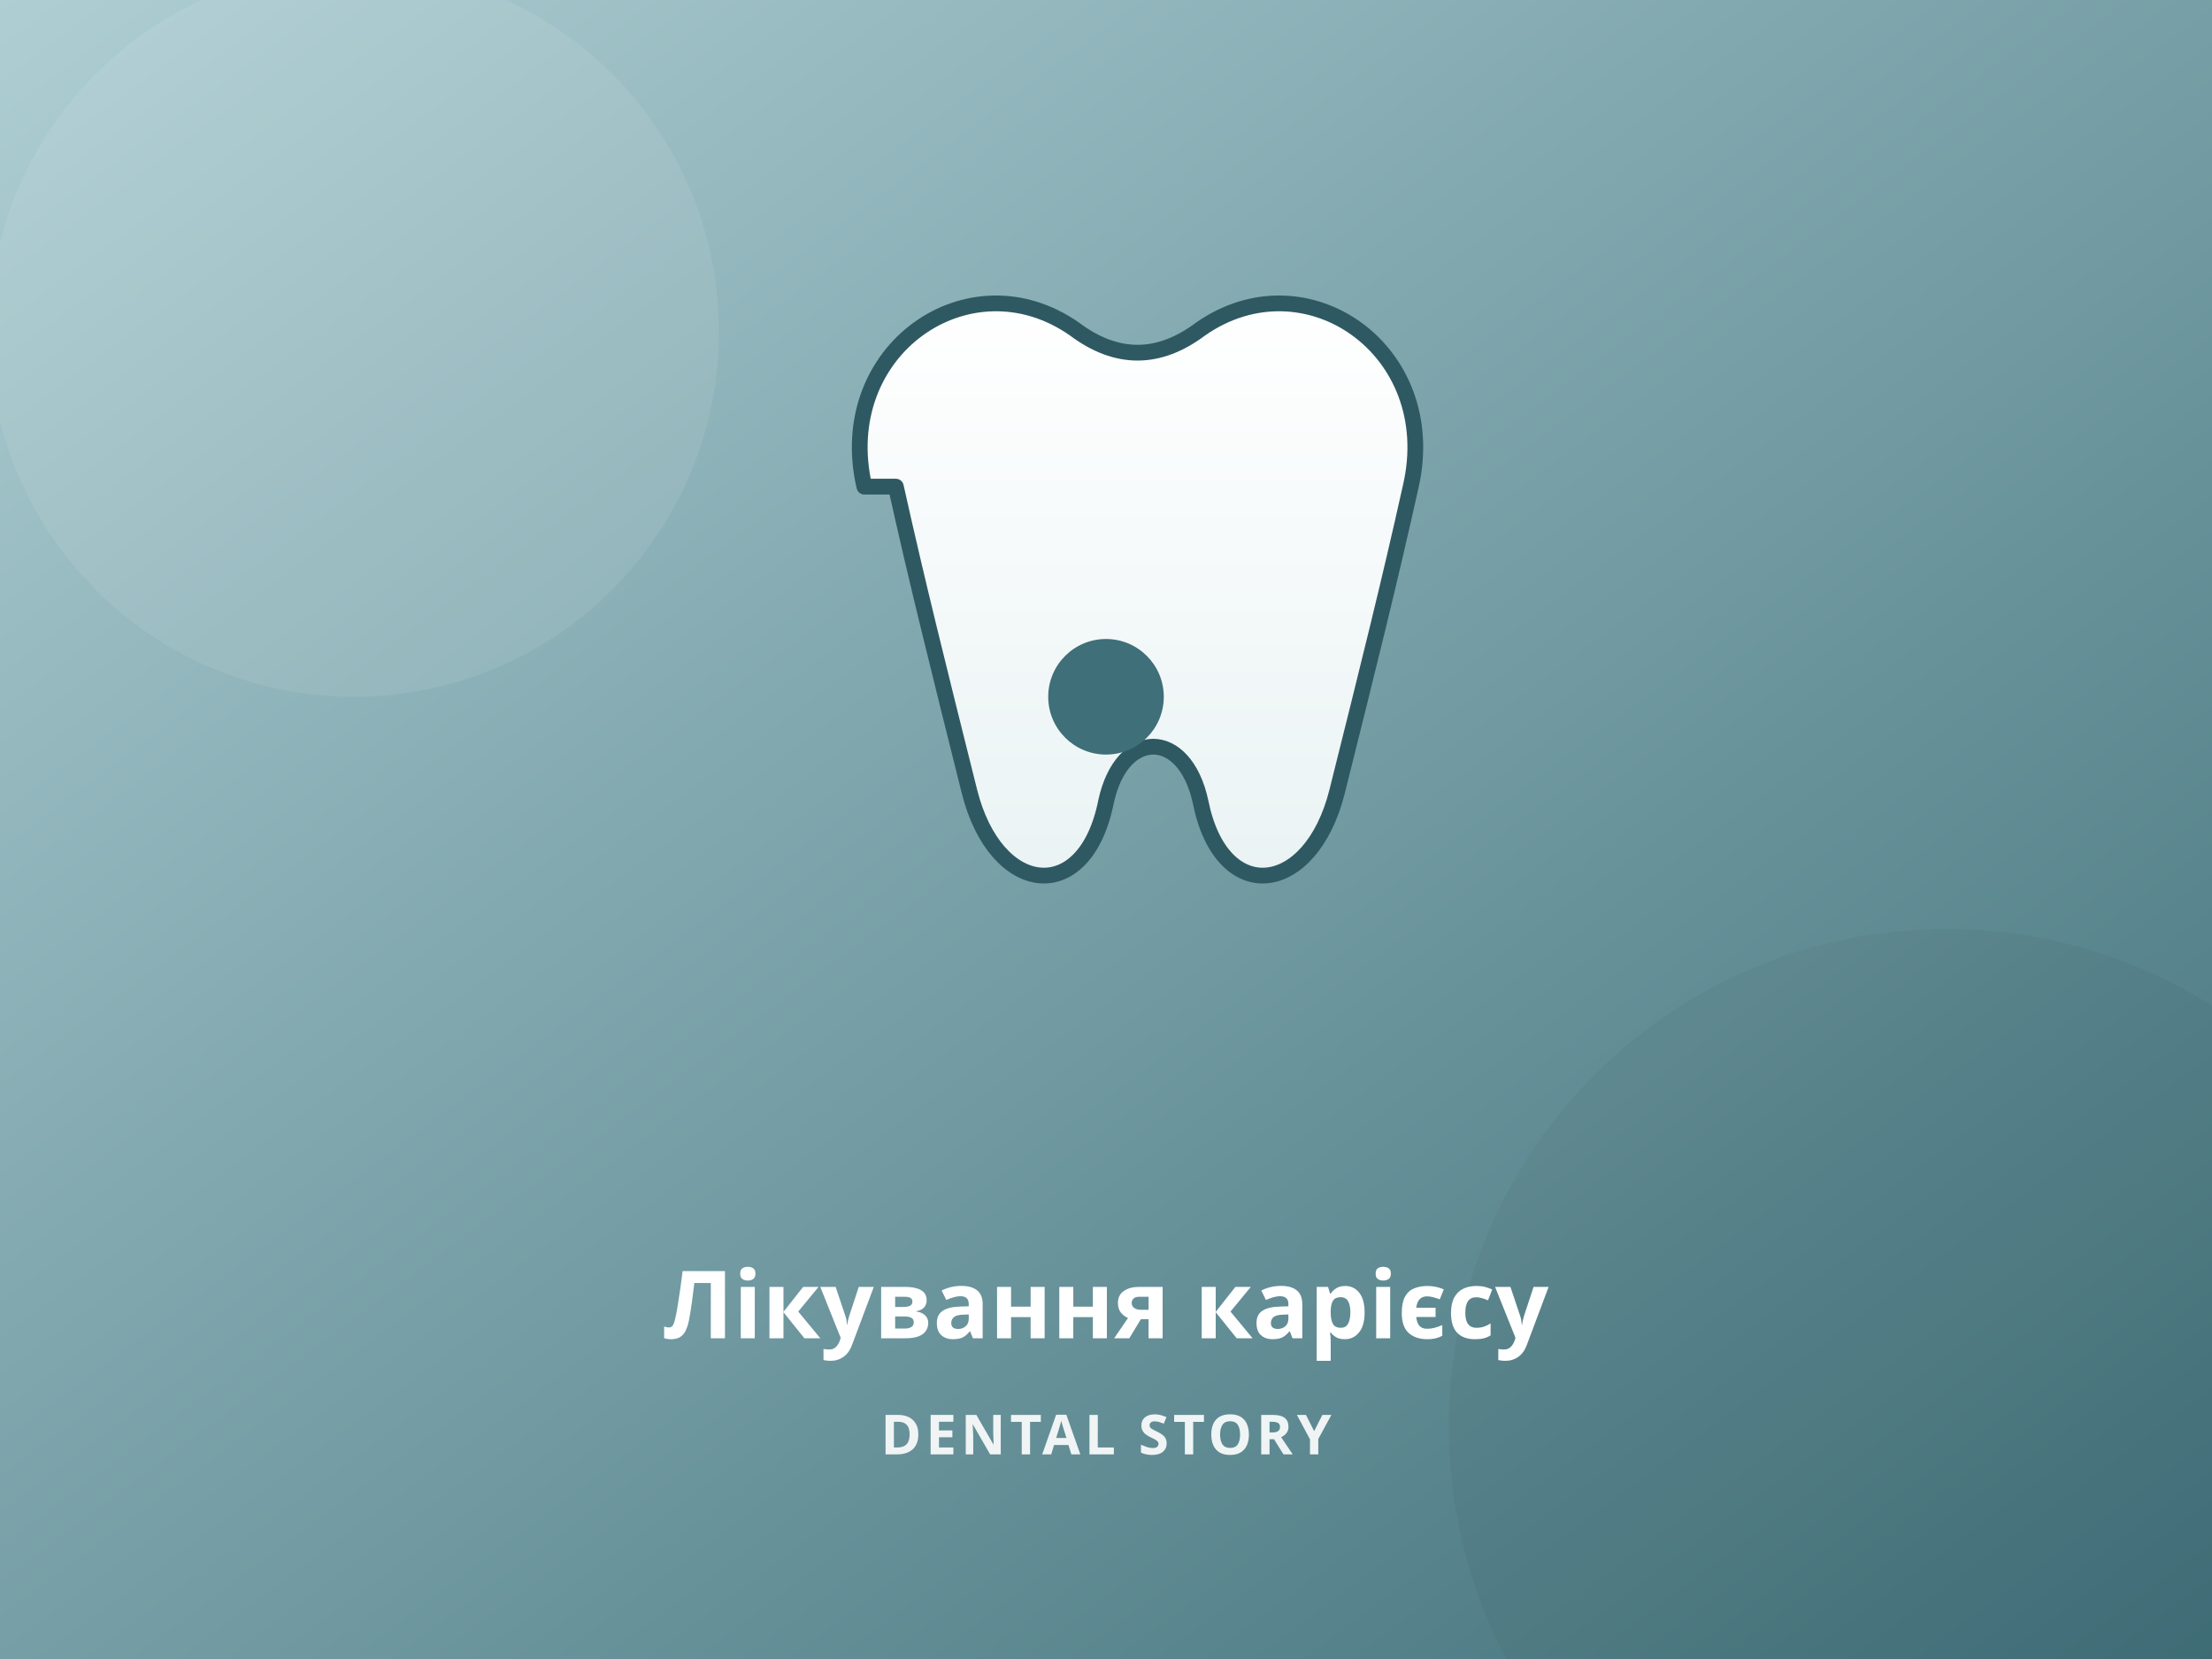
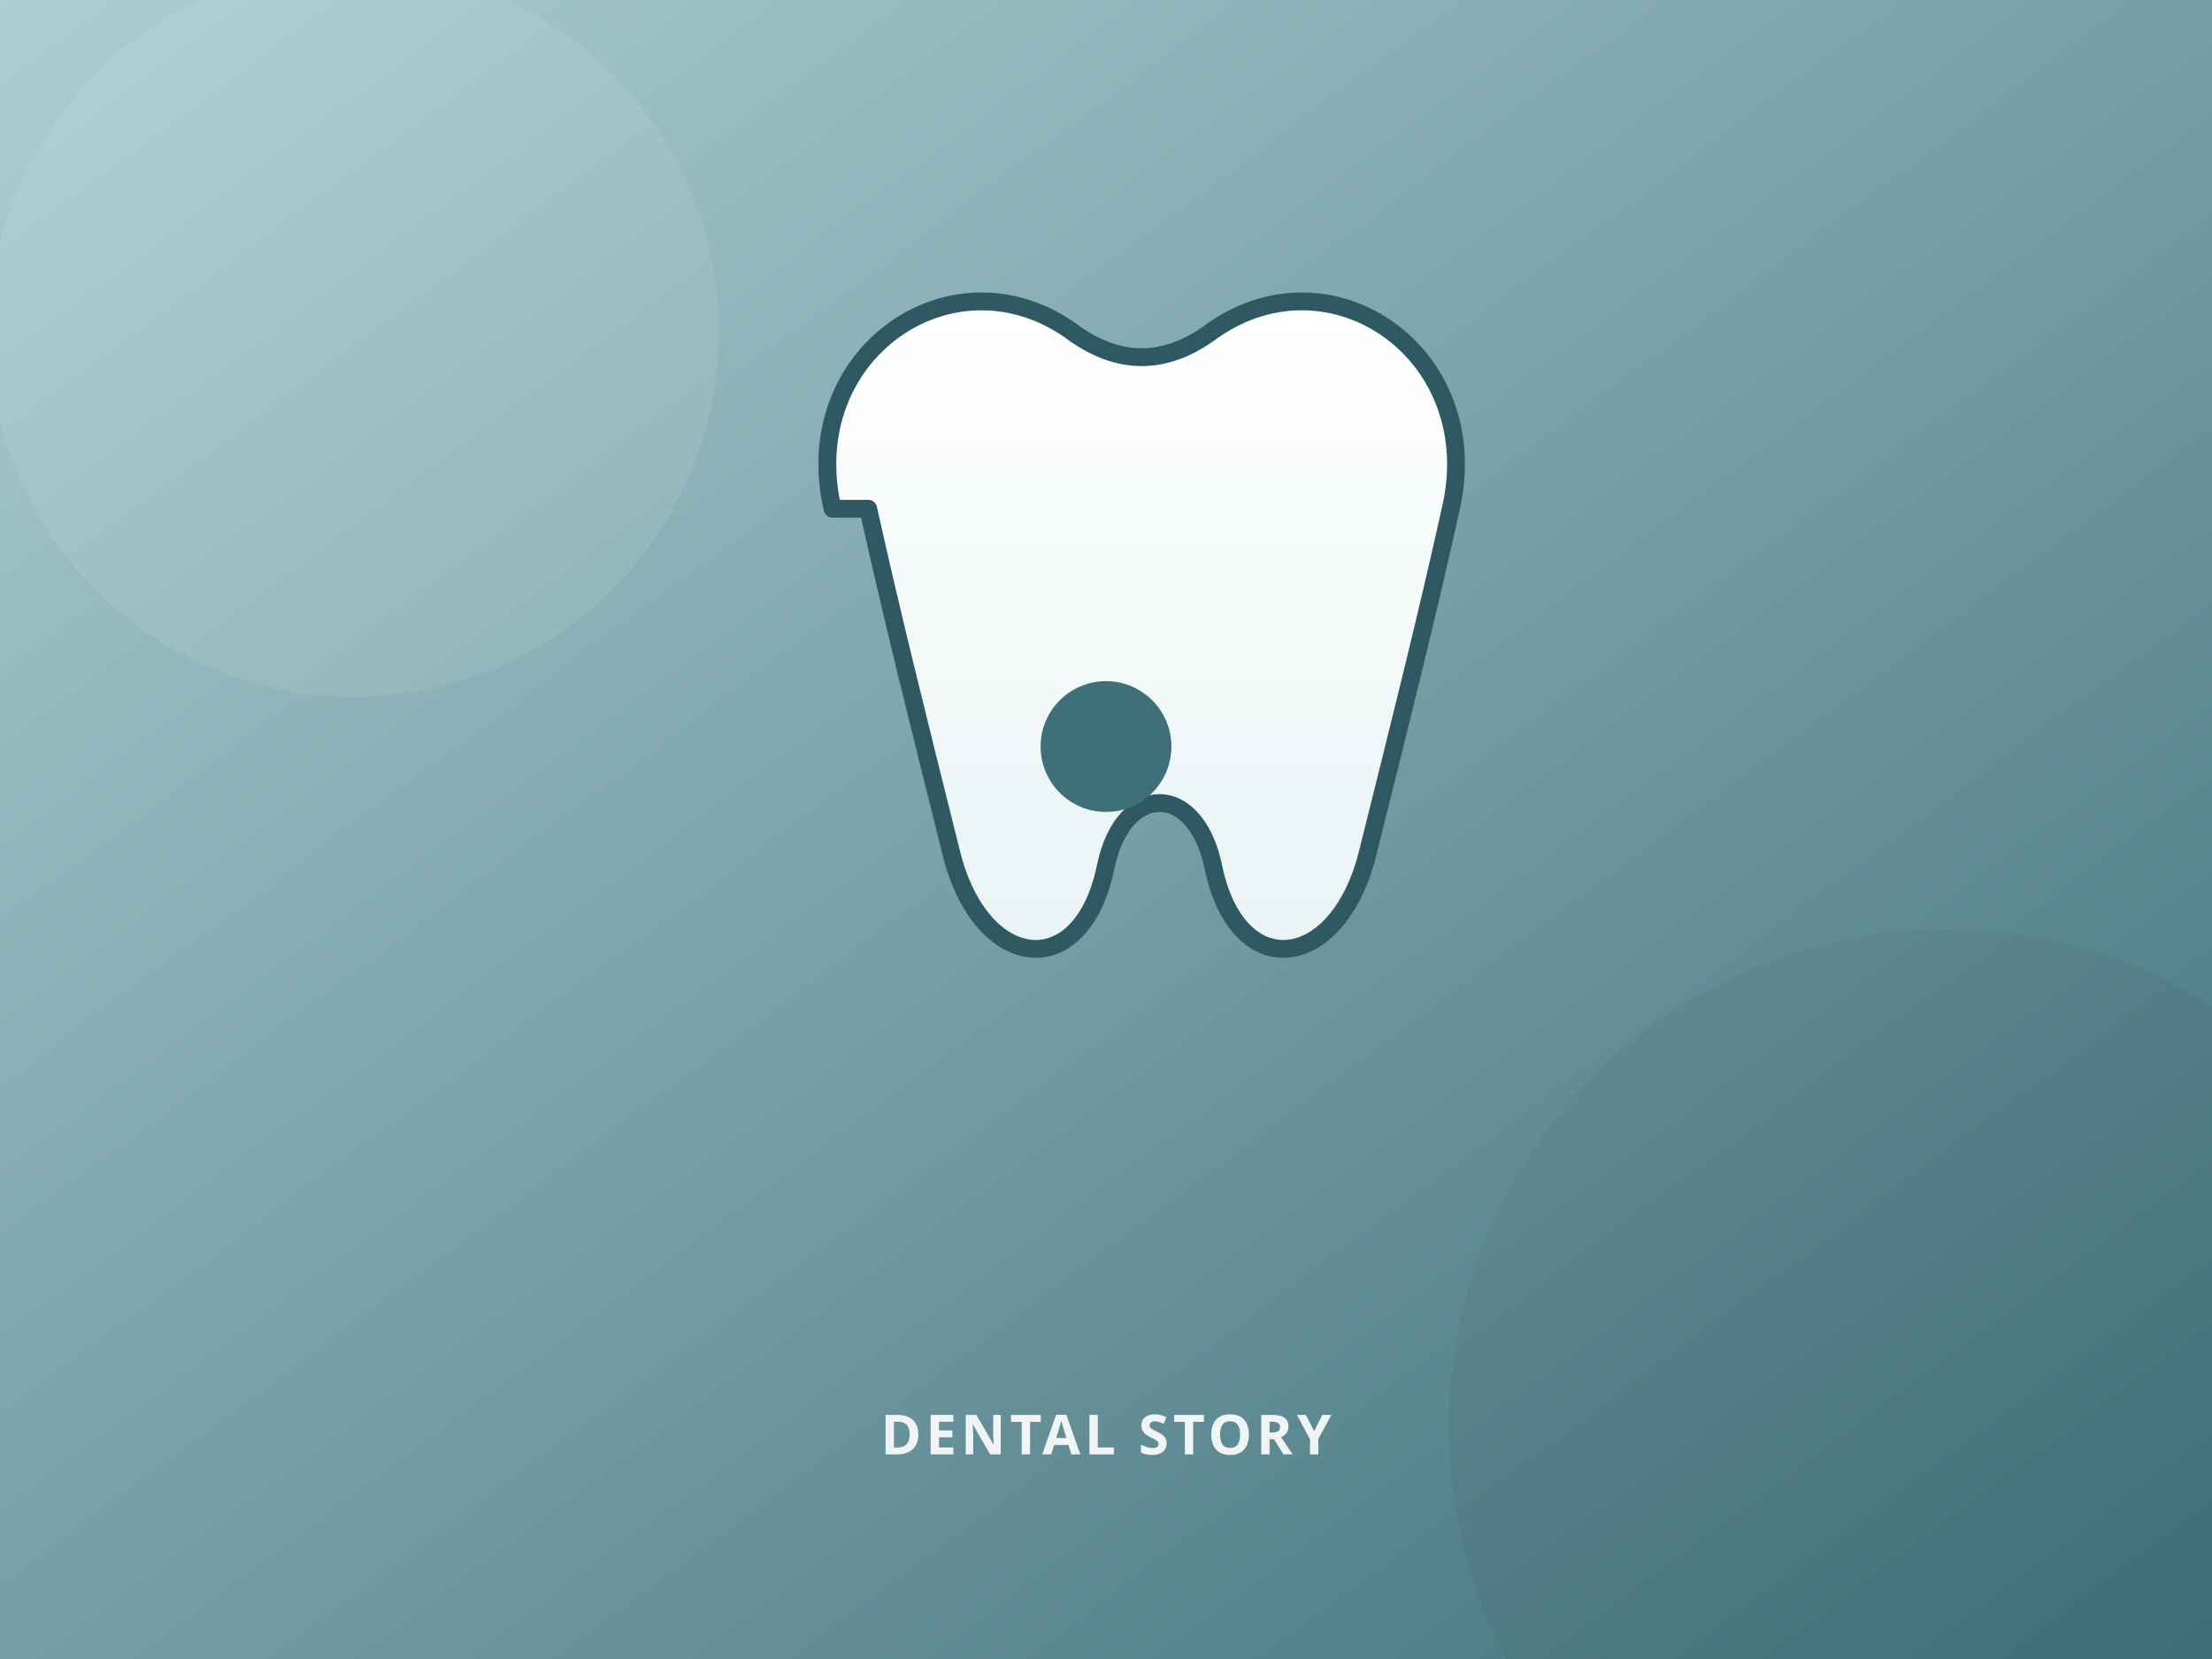
- <svg xmlns="http://www.w3.org/2000/svg" viewBox="0 0 800 600" width="800" height="600" role="img" aria-label="Лікування карієсу">
+ <svg xmlns="http://www.w3.org/2000/svg" viewBox="0 0 800 600" width="800" height="600" role="img" aria-label="Dental Story service placeholder">
  <defs>
    <linearGradient id="bg2" x1="0" y1="0" x2="1" y2="1">
      <stop offset="0" stop-color="#AECED3" />
      <stop offset="1" stop-color="#3f6f79" />
    </linearGradient>
    <linearGradient id="tooth2" x1="0" y1="0" x2="0" y2="1">
      <stop offset="0" stop-color="#ffffff" />
      <stop offset="1" stop-color="#eaf3f4" />
    </linearGradient>
  </defs>
  <rect width="800" height="600" fill="url(#bg2)" />
  <circle cx="128" cy="120" r="132" fill="#ffffff" opacity="0.08" />
  <circle cx="704" cy="516" r="180" fill="#2C3E42" opacity="0.07" />
-   <path d="M 312.6 176 c -11.4 -49.4 38 -83.6 76 -57 c 15.2 11.4 30.4 11.4 45.6 0 c 38 -26.6 87.4 7.6 76 57 c -7.6 34.2 -15.2 64.6 -26.6 110.2 c -9.5 38 -41.8 41.8 -49.4 3.8 c -5.7 -26.6 -28.5 -26.6 -34.2 0 c -7.6 38 -39.9 34.2 -49.4 -3.8 c -11.4 -45.6 -19 -76 -26.6 -110.2 Z" fill="url(#tooth2)" stroke="#2F5962" stroke-width="5.7" stroke-linejoin="round" />
-   <circle cx="400" cy="252" r="20.9" fill="#3f6f79" />
-   <text x="400" y="484" text-anchor="middle" font-family="Nunito, Verdana, sans-serif" font-size="34" font-weight="800" fill="#ffffff">Лікування карієсу</text>
+   <path d="M 301.1 184 c -12.9 -55.9 43 -94.6 86 -64.5 c 17.2 12.9 34.4 12.9 51.6 0 c 43 -30.1 98.9 8.6 86 64.5 c -8.6 38.7 -17.2 73.1 -30.1 124.7 c -10.75 43 -47.3 47.3 -55.9 4.3 c -6.45 -30.1 -32.25 -30.1 -38.7 0 c -8.6 43 -45.15 38.7 -55.9 -4.3 c -12.9 -51.6 -21.5 -86 -30.1 -124.7 Z" fill="url(#tooth2)" stroke="#2F5962" stroke-width="6.45" stroke-linejoin="round" />
+   <circle cx="400" cy="270" r="23.65" fill="#3f6f79" />
  <g transform="translate(400,526)" text-anchor="middle">
    <text font-family="Nunito, Verdana, sans-serif" font-size="20" font-weight="700" fill="#ffffff" opacity="0.9" letter-spacing="1.5">DENTAL STORY</text>
  </g>
</svg>
